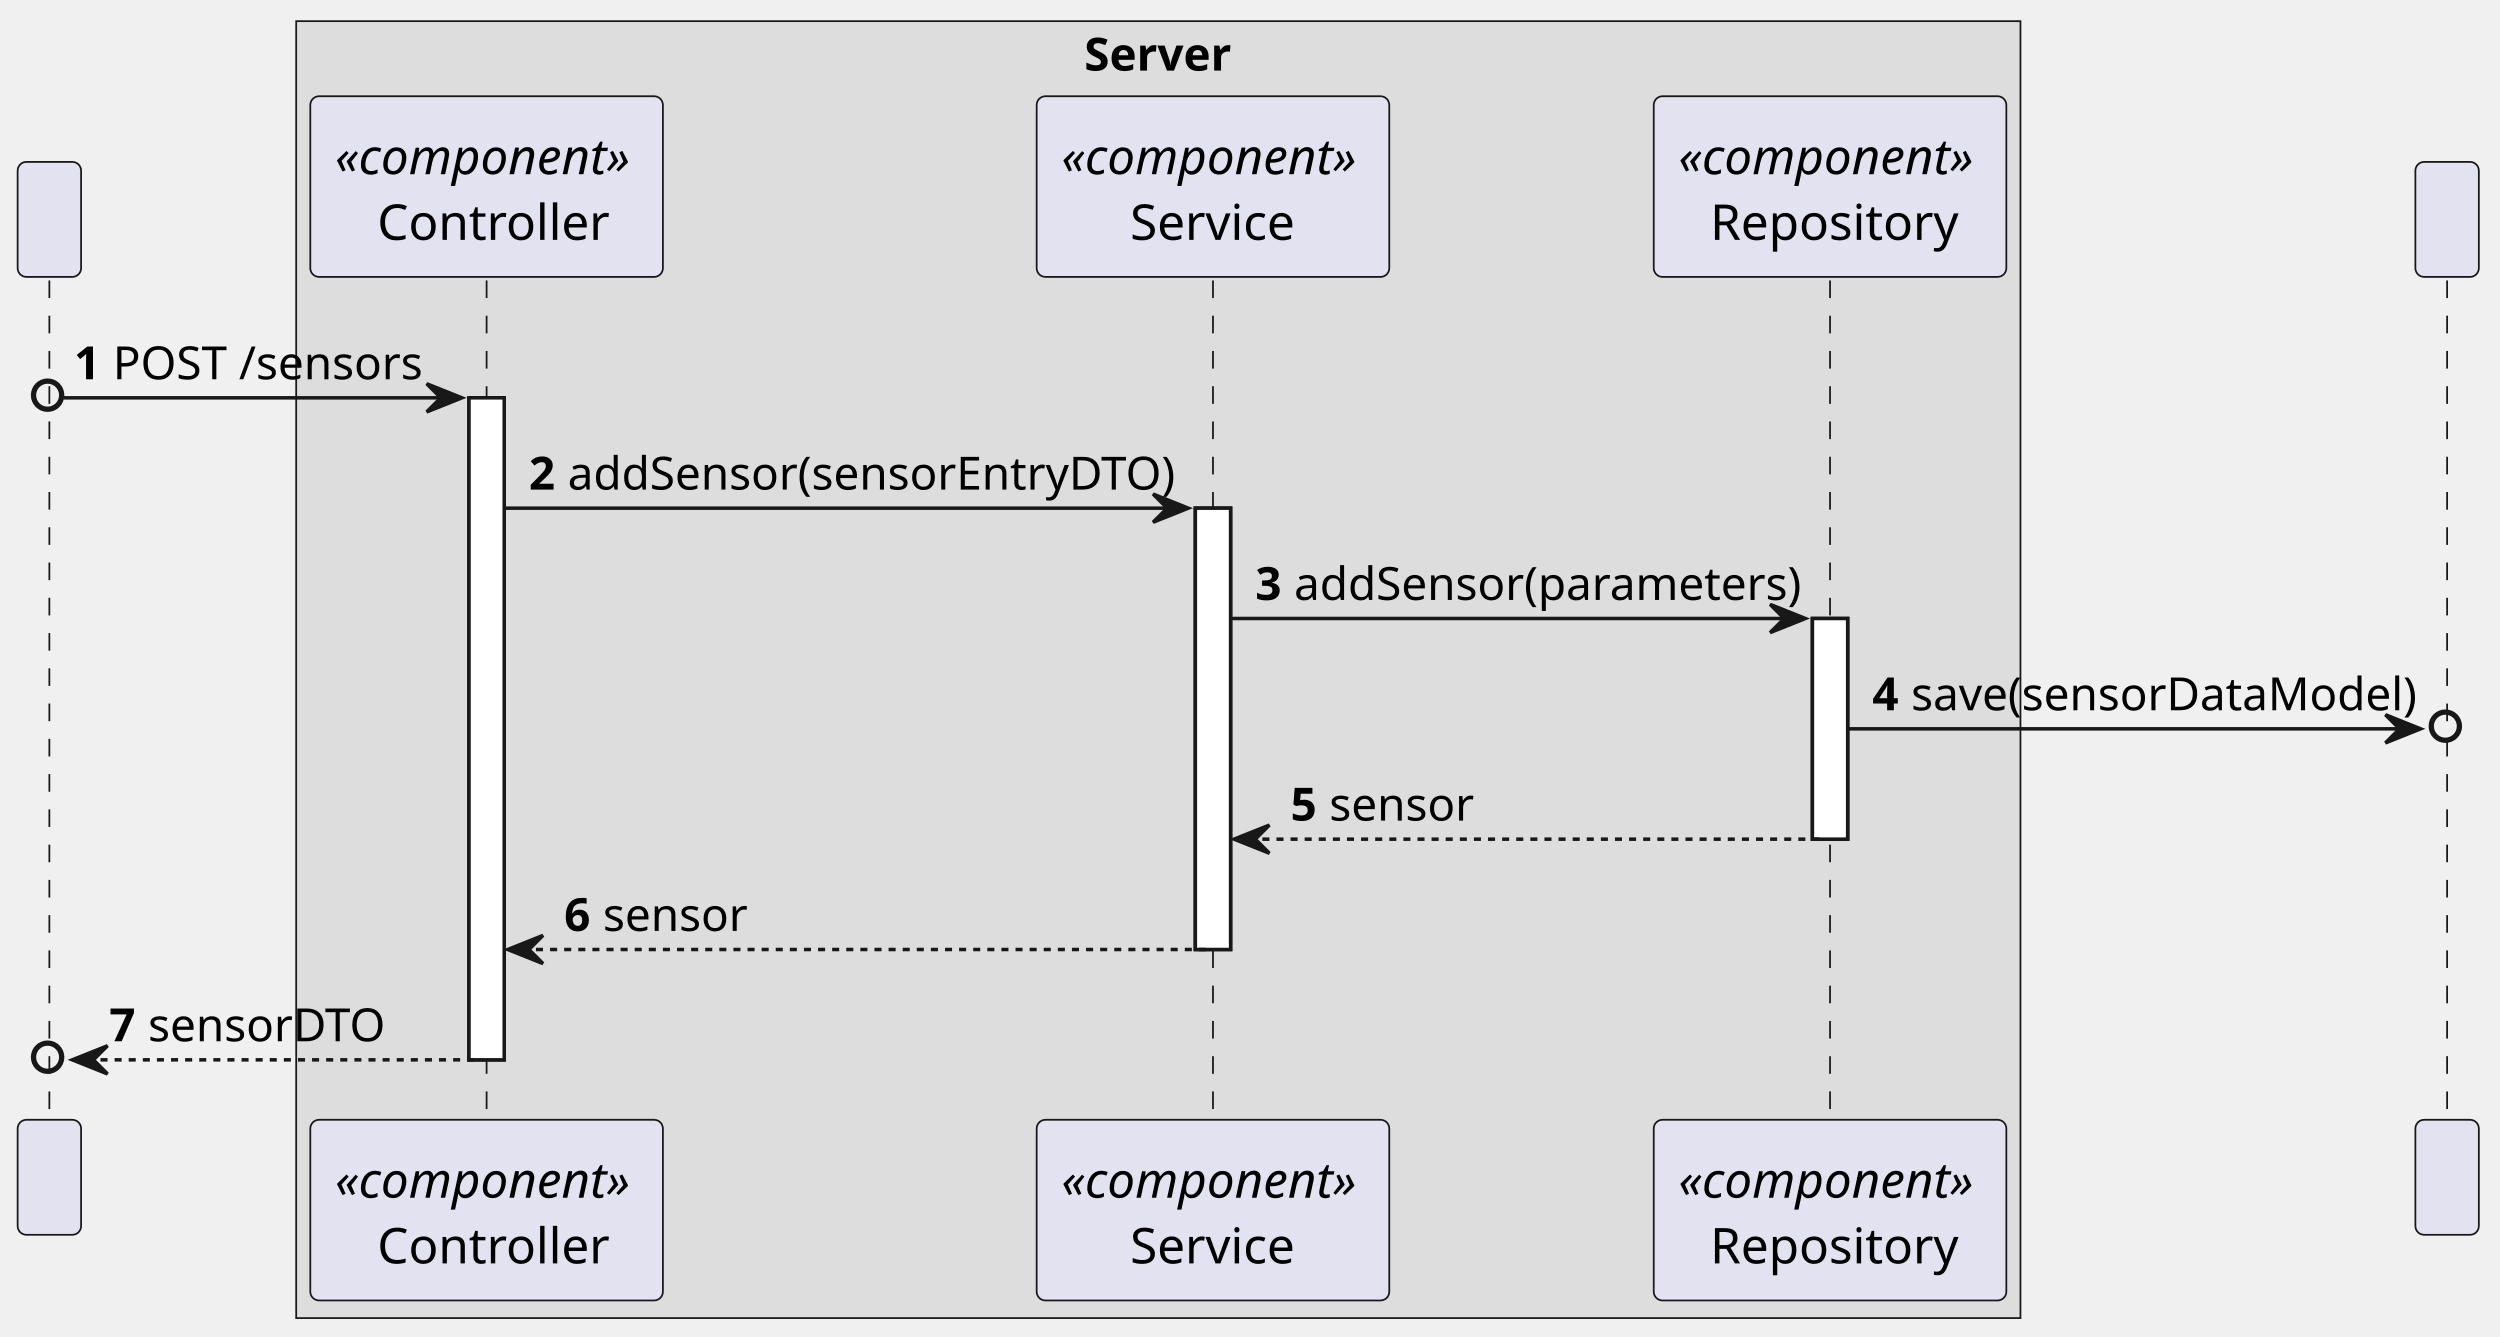
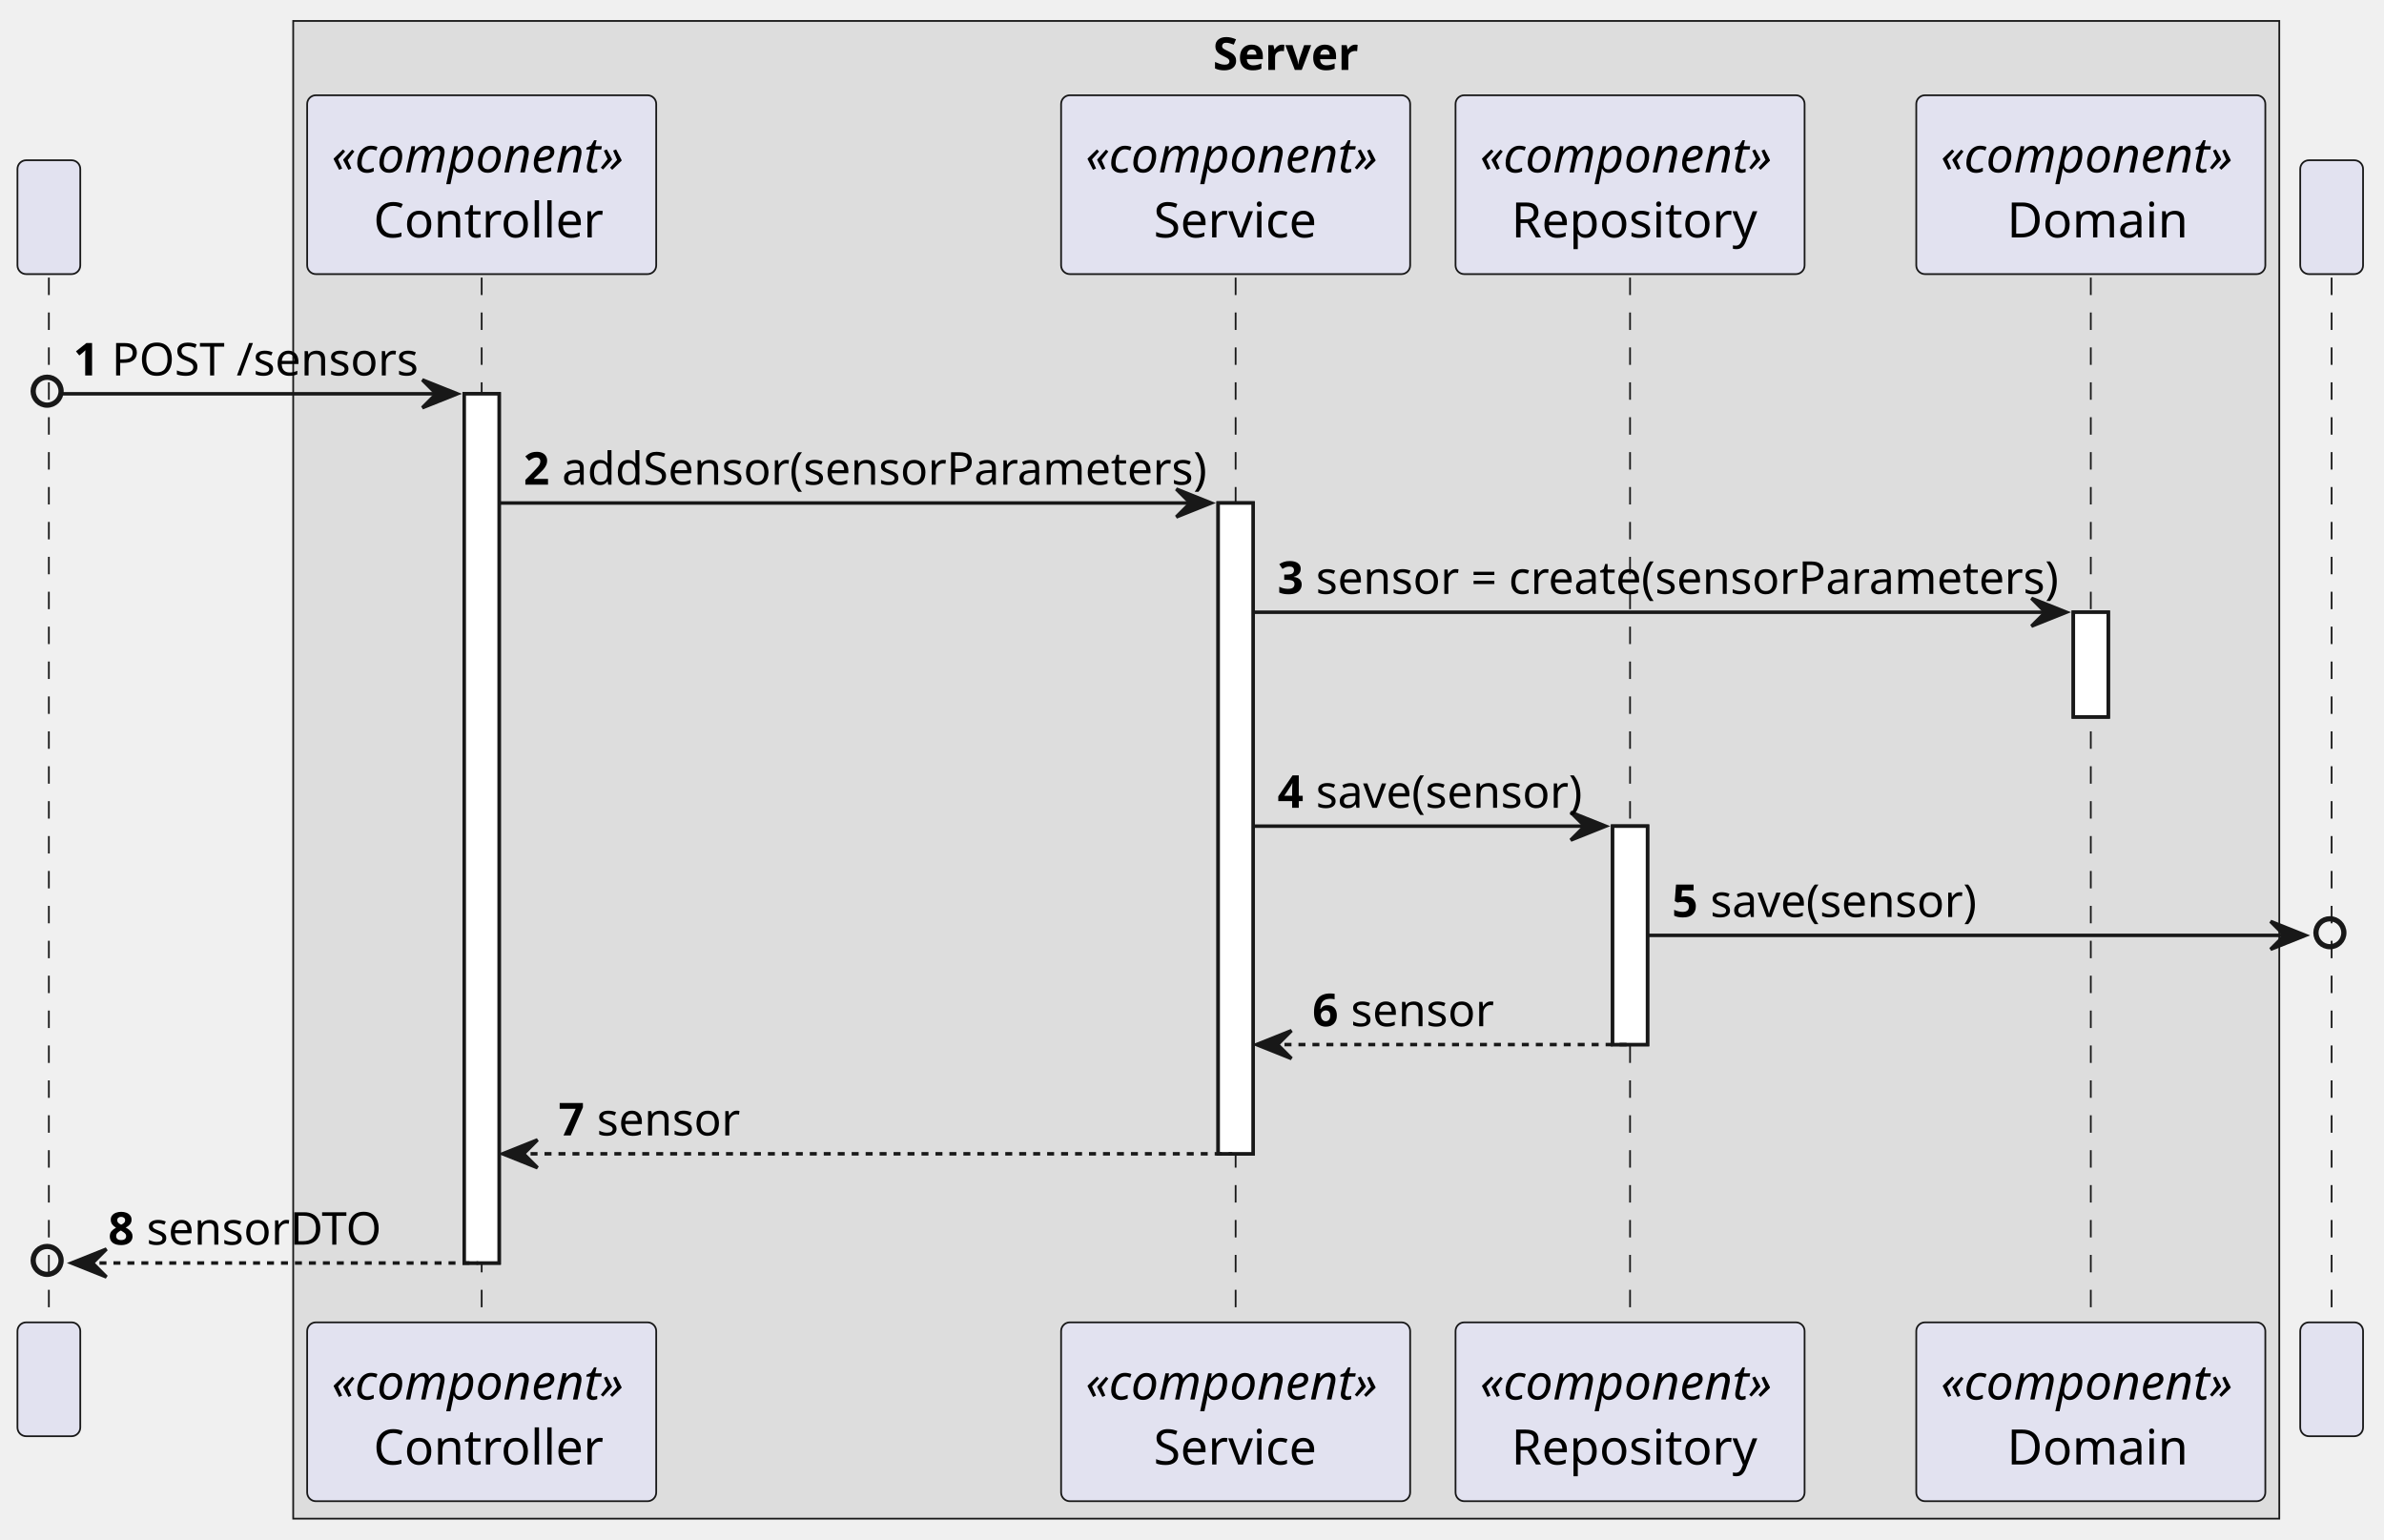
- <svg xmlns="http://www.w3.org/2000/svg" contentStyleType="text/css" height="379px" preserveAspectRatio="none" style="width:709px;height:379px;background:#FFFFFF;" version="1.1" viewBox="0 0 709 379" width="709px" zoomAndPan="magnify">
+ <svg xmlns="http://www.w3.org/2000/svg" contentStyleType="text/css" height="441px" preserveAspectRatio="none" style="width:683px;height:441px;background:#FFFFFF;" version="1.1" viewBox="0 0 683 441" width="683px" zoomAndPan="magnify">
  <defs />
  <g>
-     <rect fill="#DDDDDD" height="367.812" style="stroke:#181818;stroke-width:0.5;" width="489" x="84" y="6" />
-     <text fill="#000000" font-family="sans-serif" font-size="13" font-weight="bold" lengthAdjust="spacing" textLength="42" x="307.5" y="20.028">Server</text>
-     <rect fill="#FFFFFF" height="187.746" style="stroke:#181818;stroke-width:1.0;" width="10" x="133" y="112.824" />
-     <rect fill="#FFFFFF" height="125.164" style="stroke:#181818;stroke-width:1.0;" width="10" x="339" y="144.115" />
-     <rect fill="#FFFFFF" height="62.582" style="stroke:#181818;stroke-width:1.0;" width="10" x="514" y="175.406" />
-     <line style="stroke:#181818;stroke-width:0.5;stroke-dasharray:5.0,5.0;" x1="14" x2="14" y1="79.533" y2="318.57" />
-     <line style="stroke:#181818;stroke-width:0.5;stroke-dasharray:5.0,5.0;" x1="138" x2="138" y1="79.533" y2="318.57" />
-     <line style="stroke:#181818;stroke-width:0.5;stroke-dasharray:5.0,5.0;" x1="344" x2="344" y1="79.533" y2="318.57" />
-     <line style="stroke:#181818;stroke-width:0.5;stroke-dasharray:5.0,5.0;" x1="519" x2="519" y1="79.533" y2="318.57" />
-     <line style="stroke:#181818;stroke-width:0.5;stroke-dasharray:5.0,5.0;" x1="694" x2="694" y1="79.533" y2="318.57" />
+     <rect fill="#DDDDDD" height="429.103" style="stroke:#181818;stroke-width:0.5;" width="569" x="84" y="6" />
+     <text fill="#000000" font-family="sans-serif" font-size="13" font-weight="bold" lengthAdjust="spacing" textLength="42" x="347.5" y="20.028">Server
+         </text>
+     <rect fill="#FFFFFF" height="249.037" style="stroke:#181818;stroke-width:1.0;" width="10" x="133" y="112.824" />
+     <rect fill="#FFFFFF" height="186.455" style="stroke:#181818;stroke-width:1.0;" width="10" x="349" y="144.115" />
+     <rect fill="#FFFFFF" height="62.582" style="stroke:#181818;stroke-width:1.0;" width="10" x="462" y="236.697" />
+     <rect fill="#FFFFFF" height="30" style="stroke:#181818;stroke-width:1.0;" width="10" x="594" y="175.406" />
+     <line style="stroke:#181818;stroke-width:0.5;stroke-dasharray:5.0,5.0;" x1="14" x2="14" y1="79.533" y2="379.861" />
+     <line style="stroke:#181818;stroke-width:0.5;stroke-dasharray:5.0,5.0;" x1="138" x2="138" y1="79.533" y2="379.861" />
+     <line style="stroke:#181818;stroke-width:0.5;stroke-dasharray:5.0,5.0;" x1="354" x2="354" y1="79.533" y2="379.861" />
+     <line style="stroke:#181818;stroke-width:0.5;stroke-dasharray:5.0,5.0;" x1="467" x2="467" y1="79.533" y2="379.861" />
+     <line style="stroke:#181818;stroke-width:0.5;stroke-dasharray:5.0,5.0;" x1="599" x2="599" y1="79.533" y2="379.861" />
+     <line style="stroke:#181818;stroke-width:0.5;stroke-dasharray:5.0,5.0;" x1="668" x2="668" y1="79.533" y2="379.861" />
    <rect fill="#E2E2F0" height="32.621" rx="2.5" ry="2.5" style="stroke:#181818;stroke-width:0.5;" width="18" x="5" y="45.912" />
-     <text fill="#000000" font-family="sans-serif" font-size="14" lengthAdjust="spacing" textLength="4" x="12" y="68.019"> </text>
-     <rect fill="#E2E2F0" height="32.621" rx="2.5" ry="2.5" style="stroke:#181818;stroke-width:0.5;" width="18" x="5" y="317.57" />
-     <text fill="#000000" font-family="sans-serif" font-size="14" lengthAdjust="spacing" textLength="4" x="12" y="339.678"> </text>
+     <text fill="#000000" font-family="sans-serif" font-size="14" lengthAdjust="spacing" textLength="4" x="12" y="68.019"> 
+         </text>
+     <rect fill="#E2E2F0" height="32.621" rx="2.5" ry="2.5" style="stroke:#181818;stroke-width:0.5;" width="18" x="5" y="378.861" />
+     <text fill="#000000" font-family="sans-serif" font-size="14" lengthAdjust="spacing" textLength="4" x="12" y="400.969"> 
+         </text>
    <rect fill="#E2E2F0" height="51.242" rx="2.5" ry="2.5" style="stroke:#181818;stroke-width:0.5;" width="100" x="88" y="27.291" />
-     <text fill="#000000" font-family="sans-serif" font-size="14" font-style="italic" lengthAdjust="spacing" textLength="86" x="95" y="49.398">«component»</text>
-     <text fill="#000000" font-family="sans-serif" font-size="14" lengthAdjust="spacing" textLength="62" x="107" y="68.019">Controller</text>
-     <rect fill="#E2E2F0" height="51.242" rx="2.5" ry="2.5" style="stroke:#181818;stroke-width:0.5;" width="100" x="88" y="317.57" />
-     <text fill="#000000" font-family="sans-serif" font-size="14" font-style="italic" lengthAdjust="spacing" textLength="86" x="95" y="339.678">«component»</text>
-     <text fill="#000000" font-family="sans-serif" font-size="14" lengthAdjust="spacing" textLength="62" x="107" y="358.299">Controller</text>
-     <rect fill="#E2E2F0" height="51.242" rx="2.5" ry="2.5" style="stroke:#181818;stroke-width:0.5;" width="100" x="294" y="27.291" />
-     <text fill="#000000" font-family="sans-serif" font-size="14" font-style="italic" lengthAdjust="spacing" textLength="86" x="301" y="49.398">«component»</text>
-     <text fill="#000000" font-family="sans-serif" font-size="14" lengthAdjust="spacing" textLength="47" x="320.5" y="68.019">Service</text>
-     <rect fill="#E2E2F0" height="51.242" rx="2.5" ry="2.5" style="stroke:#181818;stroke-width:0.5;" width="100" x="294" y="317.57" />
-     <text fill="#000000" font-family="sans-serif" font-size="14" font-style="italic" lengthAdjust="spacing" textLength="86" x="301" y="339.678">«component»</text>
-     <text fill="#000000" font-family="sans-serif" font-size="14" lengthAdjust="spacing" textLength="47" x="320.5" y="358.299">Service</text>
-     <rect fill="#E2E2F0" height="51.242" rx="2.5" ry="2.5" style="stroke:#181818;stroke-width:0.5;" width="100" x="469" y="27.291" />
-     <text fill="#000000" font-family="sans-serif" font-size="14" font-style="italic" lengthAdjust="spacing" textLength="86" x="476" y="49.398">«component»</text>
-     <text fill="#000000" font-family="sans-serif" font-size="14" lengthAdjust="spacing" textLength="68" x="485" y="68.019">Repository</text>
-     <rect fill="#E2E2F0" height="51.242" rx="2.5" ry="2.5" style="stroke:#181818;stroke-width:0.5;" width="100" x="469" y="317.57" />
-     <text fill="#000000" font-family="sans-serif" font-size="14" font-style="italic" lengthAdjust="spacing" textLength="86" x="476" y="339.678">«component»</text>
-     <text fill="#000000" font-family="sans-serif" font-size="14" lengthAdjust="spacing" textLength="68" x="485" y="358.299">Repository</text>
-     <rect fill="#E2E2F0" height="32.621" rx="2.5" ry="2.5" style="stroke:#181818;stroke-width:0.5;" width="18" x="685" y="45.912" />
-     <text fill="#000000" font-family="sans-serif" font-size="14" lengthAdjust="spacing" textLength="4" x="692" y="68.019"> </text>
-     <rect fill="#E2E2F0" height="32.621" rx="2.5" ry="2.5" style="stroke:#181818;stroke-width:0.5;" width="18" x="685" y="317.57" />
-     <text fill="#000000" font-family="sans-serif" font-size="14" lengthAdjust="spacing" textLength="4" x="692" y="339.678"> </text>
-     <rect fill="#FFFFFF" height="187.746" style="stroke:#181818;stroke-width:1.0;" width="10" x="133" y="112.824" />
-     <rect fill="#FFFFFF" height="125.164" style="stroke:#181818;stroke-width:1.0;" width="10" x="339" y="144.115" />
-     <rect fill="#FFFFFF" height="62.582" style="stroke:#181818;stroke-width:1.0;" width="10" x="514" y="175.406" />
+     <text fill="#000000" font-family="sans-serif" font-size="14" font-style="italic" lengthAdjust="spacing" textLength="86" x="95" y="49.398">«component»
+         </text>
+     <text fill="#000000" font-family="sans-serif" font-size="14" lengthAdjust="spacing" textLength="62" x="107" y="68.019">Controller
+         </text>
+     <rect fill="#E2E2F0" height="51.242" rx="2.5" ry="2.5" style="stroke:#181818;stroke-width:0.5;" width="100" x="88" y="378.861" />
+     <text fill="#000000" font-family="sans-serif" font-size="14" font-style="italic" lengthAdjust="spacing" textLength="86" x="95" y="400.969">«component»
+         </text>
+     <text fill="#000000" font-family="sans-serif" font-size="14" lengthAdjust="spacing" textLength="62" x="107" y="419.59">Controller
+         </text>
+     <rect fill="#E2E2F0" height="51.242" rx="2.5" ry="2.5" style="stroke:#181818;stroke-width:0.5;" width="100" x="304" y="27.291" />
+     <text fill="#000000" font-family="sans-serif" font-size="14" font-style="italic" lengthAdjust="spacing" textLength="86" x="311" y="49.398">«component»
+         </text>
+     <text fill="#000000" font-family="sans-serif" font-size="14" lengthAdjust="spacing" textLength="47" x="330.5" y="68.019">Service
+         </text>
+     <rect fill="#E2E2F0" height="51.242" rx="2.5" ry="2.5" style="stroke:#181818;stroke-width:0.5;" width="100" x="304" y="378.861" />
+     <text fill="#000000" font-family="sans-serif" font-size="14" font-style="italic" lengthAdjust="spacing" textLength="86" x="311" y="400.969">«component»
+         </text>
+     <text fill="#000000" font-family="sans-serif" font-size="14" lengthAdjust="spacing" textLength="47" x="330.5" y="419.59">Service
+         </text>
+     <rect fill="#E2E2F0" height="51.242" rx="2.5" ry="2.5" style="stroke:#181818;stroke-width:0.5;" width="100" x="417" y="27.291" />
+     <text fill="#000000" font-family="sans-serif" font-size="14" font-style="italic" lengthAdjust="spacing" textLength="86" x="424" y="49.398">«component»
+         </text>
+     <text fill="#000000" font-family="sans-serif" font-size="14" lengthAdjust="spacing" textLength="68" x="433" y="68.019">Repository
+         </text>
+     <rect fill="#E2E2F0" height="51.242" rx="2.5" ry="2.5" style="stroke:#181818;stroke-width:0.5;" width="100" x="417" y="378.861" />
+     <text fill="#000000" font-family="sans-serif" font-size="14" font-style="italic" lengthAdjust="spacing" textLength="86" x="424" y="400.969">«component»
+         </text>
+     <text fill="#000000" font-family="sans-serif" font-size="14" lengthAdjust="spacing" textLength="68" x="433" y="419.59">Repository
+         </text>
+     <rect fill="#E2E2F0" height="51.242" rx="2.5" ry="2.5" style="stroke:#181818;stroke-width:0.5;" width="100" x="549" y="27.291" />
+     <text fill="#000000" font-family="sans-serif" font-size="14" font-style="italic" lengthAdjust="spacing" textLength="86" x="556" y="49.398">«component»
+         </text>
+     <text fill="#000000" font-family="sans-serif" font-size="14" lengthAdjust="spacing" textLength="48" x="575" y="68.019">Domain
+         </text>
+     <rect fill="#E2E2F0" height="51.242" rx="2.5" ry="2.5" style="stroke:#181818;stroke-width:0.5;" width="100" x="549" y="378.861" />
+     <text fill="#000000" font-family="sans-serif" font-size="14" font-style="italic" lengthAdjust="spacing" textLength="86" x="556" y="400.969">«component»
+         </text>
+     <text fill="#000000" font-family="sans-serif" font-size="14" lengthAdjust="spacing" textLength="48" x="575" y="419.59">Domain
+         </text>
+     <rect fill="#E2E2F0" height="32.621" rx="2.5" ry="2.5" style="stroke:#181818;stroke-width:0.5;" width="18" x="659" y="45.912" />
+     <text fill="#000000" font-family="sans-serif" font-size="14" lengthAdjust="spacing" textLength="4" x="666" y="68.019"> 
+         </text>
+     <rect fill="#E2E2F0" height="32.621" rx="2.5" ry="2.5" style="stroke:#181818;stroke-width:0.5;" width="18" x="659" y="378.861" />
+     <text fill="#000000" font-family="sans-serif" font-size="14" lengthAdjust="spacing" textLength="4" x="666" y="400.969"> 
+         </text>
+     <rect fill="#FFFFFF" height="249.037" style="stroke:#181818;stroke-width:1.0;" width="10" x="133" y="112.824" />
+     <rect fill="#FFFFFF" height="186.455" style="stroke:#181818;stroke-width:1.0;" width="10" x="349" y="144.115" />
+     <rect fill="#FFFFFF" height="62.582" style="stroke:#181818;stroke-width:1.0;" width="10" x="462" y="236.697" />
+     <rect fill="#FFFFFF" height="30" style="stroke:#181818;stroke-width:1.0;" width="10" x="594" y="175.406" />
    <ellipse cx="13.5" cy="112.074" fill="none" rx="4" ry="4" style="stroke:#181818;stroke-width:1.5;" />
    <polygon fill="#181818" points="121,108.824,131,112.824,121,116.824,125,112.824" style="stroke:#181818;stroke-width:1.0;" />
    <line style="stroke:#181818;stroke-width:1.0;" x1="18" x2="127" y1="112.824" y2="112.824" />
-     <text fill="#000000" font-family="sans-serif" font-size="13" font-weight="bold" lengthAdjust="spacing" textLength="7" x="21" y="107.561">1</text>
-     <text fill="#000000" font-family="sans-serif" font-size="13" lengthAdjust="spacing" textLength="89" x="32" y="107.561">POST /sensors</text>
-     <polygon fill="#181818" points="327,140.115,337,144.115,327,148.115,331,144.115" style="stroke:#181818;stroke-width:1.0;" />
-     <line style="stroke:#181818;stroke-width:1.0;" x1="143" x2="333" y1="144.115" y2="144.115" />
-     <text fill="#000000" font-family="sans-serif" font-size="13" font-weight="bold" lengthAdjust="spacing" textLength="7" x="150" y="138.852">2</text>
-     <text fill="#000000" font-family="sans-serif" font-size="13" lengthAdjust="spacing" textLength="166" x="161" y="138.852">addSensor(sensorEntryDTO)</text>
-     <polygon fill="#181818" points="502,171.406,512,175.406,502,179.406,506,175.406" style="stroke:#181818;stroke-width:1.0;" />
-     <line style="stroke:#181818;stroke-width:1.0;" x1="349" x2="508" y1="175.406" y2="175.406" />
-     <text fill="#000000" font-family="sans-serif" font-size="13" font-weight="bold" lengthAdjust="spacing" textLength="7" x="356" y="170.144">3</text>
-     <text fill="#000000" font-family="sans-serif" font-size="13" lengthAdjust="spacing" textLength="135" x="367" y="170.144">addSensor(parameters)</text>
-     <ellipse cx="693.5" cy="205.947" fill="none" rx="4" ry="4" style="stroke:#181818;stroke-width:1.5;" />
-     <polygon fill="#181818" points="676.5,202.697,686.5,206.697,676.5,210.697,680.5,206.697" style="stroke:#181818;stroke-width:1.0;" />
-     <line style="stroke:#181818;stroke-width:1.0;" x1="524" x2="682.5" y1="206.697" y2="206.697" />
-     <text fill="#000000" font-family="sans-serif" font-size="13" font-weight="bold" lengthAdjust="spacing" textLength="7" x="531" y="201.435">4</text>
-     <text fill="#000000" font-family="sans-serif" font-size="13" lengthAdjust="spacing" textLength="135" x="542" y="201.435">save(sensorDataModel)</text>
-     <polygon fill="#181818" points="360,233.988,350,237.988,360,241.988,356,237.988" style="stroke:#181818;stroke-width:1.0;" />
-     <line style="stroke:#181818;stroke-width:1.0;stroke-dasharray:2.0,2.0;" x1="354" x2="518" y1="237.988" y2="237.988" />
-     <text fill="#000000" font-family="sans-serif" font-size="13" font-weight="bold" lengthAdjust="spacing" textLength="7" x="366" y="232.726">5</text>
-     <text fill="#000000" font-family="sans-serif" font-size="13" lengthAdjust="spacing" textLength="39" x="377" y="232.726">sensor</text>
-     <polygon fill="#181818" points="154,265.279,144,269.279,154,273.279,150,269.279" style="stroke:#181818;stroke-width:1.0;" />
-     <line style="stroke:#181818;stroke-width:1.0;stroke-dasharray:2.0,2.0;" x1="148" x2="343" y1="269.279" y2="269.279" />
-     <text fill="#000000" font-family="sans-serif" font-size="13" font-weight="bold" lengthAdjust="spacing" textLength="7" x="160" y="264.017">6</text>
-     <text fill="#000000" font-family="sans-serif" font-size="13" lengthAdjust="spacing" textLength="39" x="171" y="264.017">sensor</text>
-     <ellipse cx="13.5" cy="299.82" fill="none" rx="4" ry="4" style="stroke:#181818;stroke-width:1.5;" />
-     <polygon fill="#181818" points="30.5,296.57,20.5,300.57,30.5,304.57,26.5,300.57" style="stroke:#181818;stroke-width:1.0;" />
-     <line style="stroke:#181818;stroke-width:1.0;stroke-dasharray:2.0,2.0;" x1="28.5" x2="137" y1="300.57" y2="300.57" />
-     <text fill="#000000" font-family="sans-serif" font-size="13" font-weight="bold" lengthAdjust="spacing" textLength="7" x="31" y="295.308">7</text>
-     <text fill="#000000" font-family="sans-serif" font-size="13" lengthAdjust="spacing" textLength="65" x="42" y="295.308">sensorDTO</text>
+     <text fill="#000000" font-family="sans-serif" font-size="13" font-weight="bold" lengthAdjust="spacing" textLength="7" x="21" y="107.561">1
+         </text>
+     <text fill="#000000" font-family="sans-serif" font-size="13" lengthAdjust="spacing" textLength="89" x="32" y="107.561">POST /sensors
+         </text>
+     <polygon fill="#181818" points="337,140.115,347,144.115,337,148.115,341,144.115" style="stroke:#181818;stroke-width:1.0;" />
+     <line style="stroke:#181818;stroke-width:1.0;" x1="143" x2="343" y1="144.115" y2="144.115" />
+     <text fill="#000000" font-family="sans-serif" font-size="13" font-weight="bold" lengthAdjust="spacing" textLength="7" x="150" y="138.852">2
+         </text>
+     <text fill="#000000" font-family="sans-serif" font-size="13" lengthAdjust="spacing" textLength="176" x="161" y="138.852">addSensor(sensorParameters)
+         </text>
+     <polygon fill="#181818" points="582,171.406,592,175.406,582,179.406,586,175.406" style="stroke:#181818;stroke-width:1.0;" />
+     <line style="stroke:#181818;stroke-width:1.0;" x1="359" x2="588" y1="175.406" y2="175.406" />
+     <text fill="#000000" font-family="sans-serif" font-size="13" font-weight="bold" lengthAdjust="spacing" textLength="7" x="366" y="170.144">3
+         </text>
+     <text fill="#000000" font-family="sans-serif" font-size="13" lengthAdjust="spacing" textLength="205" x="377" y="170.144">sensor = create(sensorParameters)
+         </text>
+     <polygon fill="#181818" points="450,232.697,460,236.697,450,240.697,454,236.697" style="stroke:#181818;stroke-width:1.0;" />
+     <line style="stroke:#181818;stroke-width:1.0;" x1="359" x2="456" y1="236.697" y2="236.697" />
+     <text fill="#000000" font-family="sans-serif" font-size="13" font-weight="bold" lengthAdjust="spacing" textLength="7" x="366" y="231.435">4
+         </text>
+     <text fill="#000000" font-family="sans-serif" font-size="13" lengthAdjust="spacing" textLength="73" x="377" y="231.435">save(sensor)
+         </text>
+     <ellipse cx="667.5" cy="267.238" fill="none" rx="4" ry="4" style="stroke:#181818;stroke-width:1.5;" />
+     <polygon fill="#181818" points="650.5,263.988,660.5,267.988,650.5,271.988,654.5,267.988" style="stroke:#181818;stroke-width:1.0;" />
+     <line style="stroke:#181818;stroke-width:1.0;" x1="472" x2="656.5" y1="267.988" y2="267.988" />
+     <text fill="#000000" font-family="sans-serif" font-size="13" font-weight="bold" lengthAdjust="spacing" textLength="7" x="479" y="262.726">5
+         </text>
+     <text fill="#000000" font-family="sans-serif" font-size="13" lengthAdjust="spacing" textLength="73" x="490" y="262.726">save(sensor)
+         </text>
+     <polygon fill="#181818" points="370,295.279,360,299.279,370,303.279,366,299.279" style="stroke:#181818;stroke-width:1.0;" />
+     <line style="stroke:#181818;stroke-width:1.0;stroke-dasharray:2.0,2.0;" x1="364" x2="466" y1="299.279" y2="299.279" />
+     <text fill="#000000" font-family="sans-serif" font-size="13" font-weight="bold" lengthAdjust="spacing" textLength="7" x="376" y="294.017">6
+         </text>
+     <text fill="#000000" font-family="sans-serif" font-size="13" lengthAdjust="spacing" textLength="39" x="387" y="294.017">sensor
+         </text>
+     <polygon fill="#181818" points="154,326.57,144,330.57,154,334.57,150,330.57" style="stroke:#181818;stroke-width:1.0;" />
+     <line style="stroke:#181818;stroke-width:1.0;stroke-dasharray:2.0,2.0;" x1="148" x2="353" y1="330.57" y2="330.57" />
+     <text fill="#000000" font-family="sans-serif" font-size="13" font-weight="bold" lengthAdjust="spacing" textLength="7" x="160" y="325.308">7
+         </text>
+     <text fill="#000000" font-family="sans-serif" font-size="13" lengthAdjust="spacing" textLength="39" x="171" y="325.308">sensor
+         </text>
+     <ellipse cx="13.5" cy="361.111" fill="none" rx="4" ry="4" style="stroke:#181818;stroke-width:1.5;" />
+     <polygon fill="#181818" points="30.5,357.861,20.5,361.861,30.5,365.861,26.5,361.861" style="stroke:#181818;stroke-width:1.0;" />
+     <line style="stroke:#181818;stroke-width:1.0;stroke-dasharray:2.0,2.0;" x1="28.5" x2="137" y1="361.861" y2="361.861" />
+     <text fill="#000000" font-family="sans-serif" font-size="13" font-weight="bold" lengthAdjust="spacing" textLength="7" x="31" y="356.599">8
+         </text>
+     <text fill="#000000" font-family="sans-serif" font-size="13" lengthAdjust="spacing" textLength="65" x="42" y="356.599">sensorDTO
+         </text>
  </g>
</svg>
